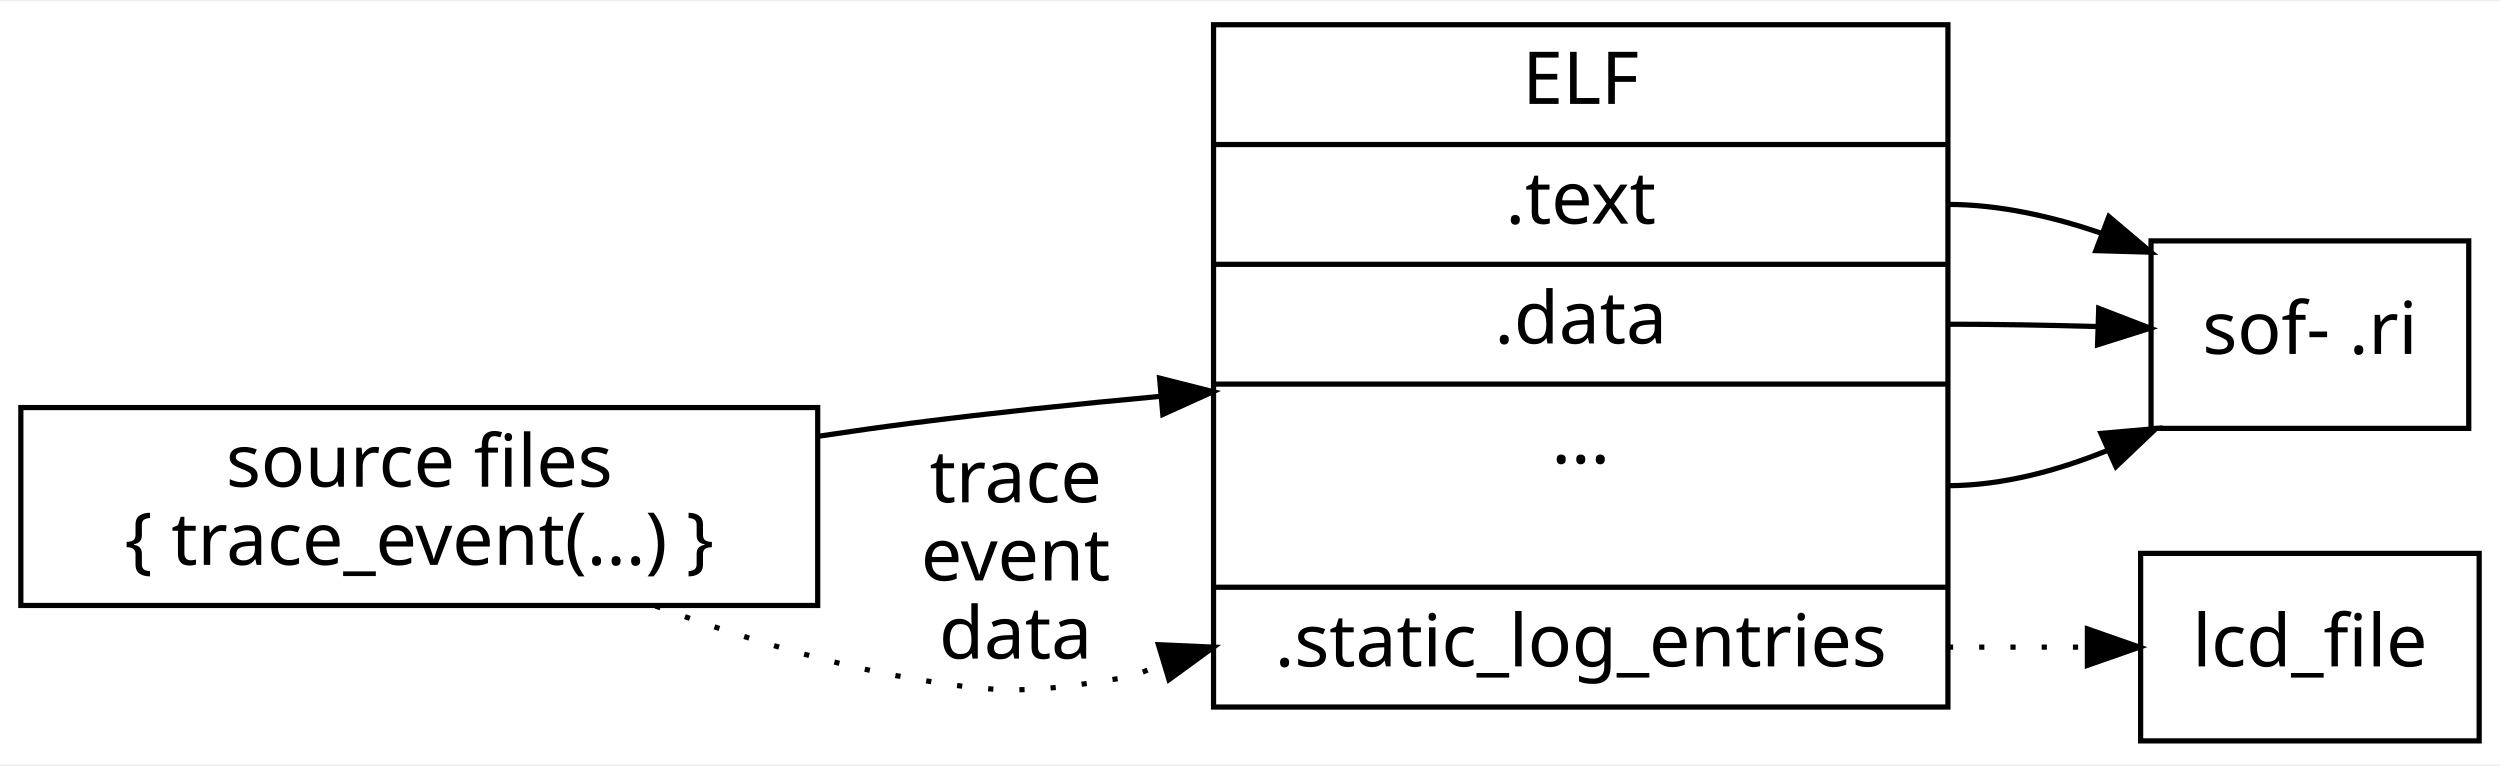
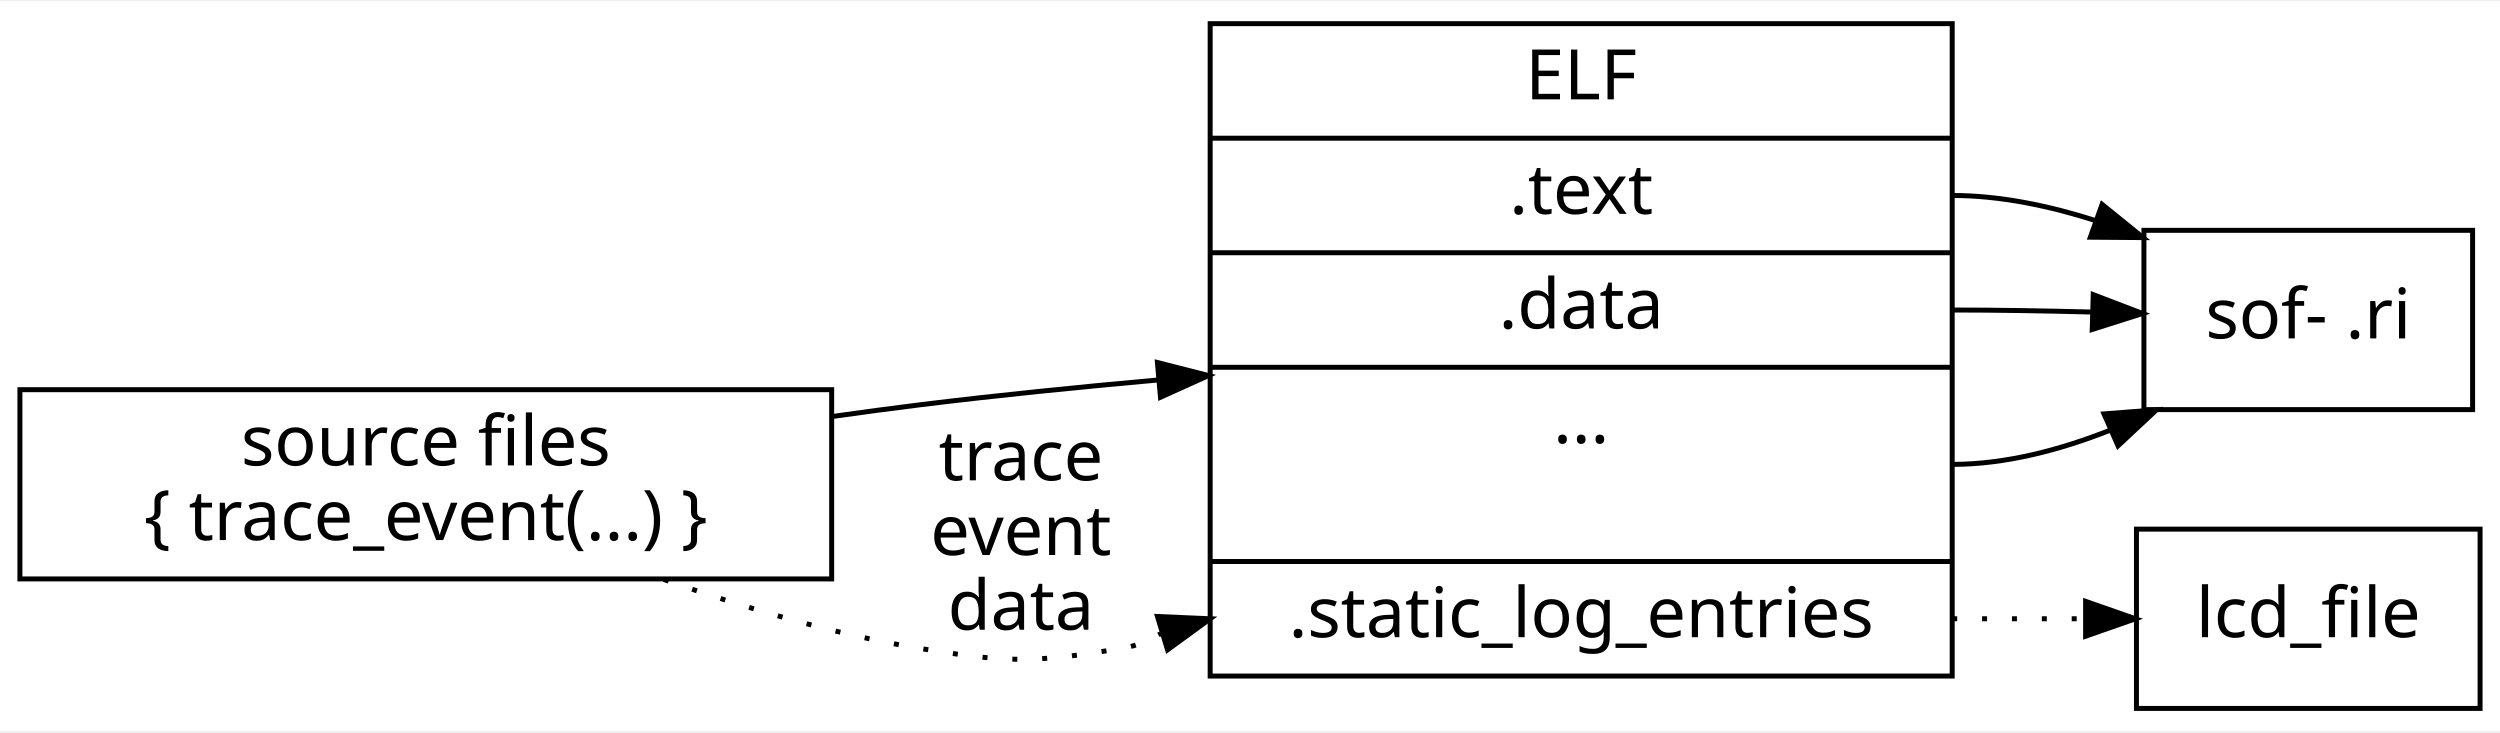
- <svg xmlns="http://www.w3.org/2000/svg" width="480pt" height="147pt" viewBox="0.00 0.00 480.00 146.50">
+ <svg xmlns="http://www.w3.org/2000/svg" width="502pt" height="147pt" viewBox="0.00 0.00 502.00 146.50">
  <g id="graph0" class="graph" transform="scale(1 1) rotate(0) translate(4 142.5)">
-     <polygon fill="white" stroke="transparent" points="-4,4 -4,-142.5 476,-142.5 476,4 -4,4" />
+     <polygon fill="white" stroke="transparent" points="-4,4 -4,-142.5 498,-142.5 498,4 -4,4" />
    <g id="node1" class="node">
-       <polygon fill="none" stroke="black" points="0,-26.5 0,-64.5 153,-64.5 153,-26.5 0,-26.5" />
-       <text text-anchor="middle" x="76.5" y="-49.3" font-family="verdana" font-size="14.00">source files</text>
-       <text text-anchor="middle" x="76.5" y="-34.3" font-family="verdana" font-size="14.00"> { trace_event(...) }</text>
+       <polygon fill="none" stroke="black" points="0,-26.5 0,-64.5 163,-64.5 163,-26.5 0,-26.5" />
+       <text text-anchor="middle" x="81.5" y="-49.3" font-family="verdana" font-size="14.00">source files</text>
+       <text text-anchor="middle" x="81.5" y="-34.3" font-family="verdana" font-size="14.00"> { trace_event(...) }</text>
    </g>
    <g id="node2" class="node">
-       <polygon fill="none" stroke="black" points="229,-7 229,-138 370,-138 370,-7 229,-7" />
-       <text text-anchor="middle" x="299.5" y="-122.8" font-family="verdana" font-size="14.00">ELF</text>
-       <polyline fill="none" stroke="black" points="229,-115 370,-115 " />
-       <text text-anchor="middle" x="299.5" y="-99.8" font-family="verdana" font-size="14.00">.text</text>
-       <polyline fill="none" stroke="black" points="229,-92 370,-92 " />
-       <text text-anchor="middle" x="299.5" y="-76.8" font-family="verdana" font-size="14.00">.data</text>
-       <polyline fill="none" stroke="black" points="229,-69 370,-69 " />
-       <text text-anchor="middle" x="299.5" y="-53.8" font-family="verdana" font-size="14.00">...</text>
-       <polyline fill="none" stroke="black" points="229,-30 370,-30 " />
-       <text text-anchor="middle" x="299.5" y="-14.8" font-family="verdana" font-size="14.00">.static_log_entries</text>
+       <polygon fill="none" stroke="black" points="239,-7 239,-138 388,-138 388,-7 239,-7" />
+       <text text-anchor="middle" x="313.5" y="-122.8" font-family="verdana" font-size="14.00">ELF</text>
+       <polyline fill="none" stroke="black" points="239,-115 388,-115 " />
+       <text text-anchor="middle" x="313.5" y="-99.8" font-family="verdana" font-size="14.00">.text</text>
+       <polyline fill="none" stroke="black" points="239,-92 388,-92 " />
+       <text text-anchor="middle" x="313.5" y="-76.8" font-family="verdana" font-size="14.00">.data</text>
+       <polyline fill="none" stroke="black" points="239,-69 388,-69 " />
+       <text text-anchor="middle" x="313.5" y="-53.8" font-family="verdana" font-size="14.00">...</text>
+       <polyline fill="none" stroke="black" points="239,-30 388,-30 " />
+       <text text-anchor="middle" x="313.5" y="-14.8" font-family="verdana" font-size="14.00">.static_log_entries</text>
    </g>
    <g id="edge1" class="edge">
-       <path fill="none" stroke="black" d="M153.2,-59C159.21,-59.91 165.2,-60.76 171,-61.5 186.37,-63.47 202.82,-65.19 218.63,-66.64" />
-       <polygon fill="black" stroke="black" points="218.64,-70.15 228.91,-67.55 219.26,-63.18 218.64,-70.15" />
+       <path fill="none" stroke="black" d="M163.06,-59.11C169.12,-59.97 175.15,-60.78 181,-61.5 196.3,-63.38 212.63,-65.03 228.41,-66.44" />
+       <polygon fill="black" stroke="black" points="228.41,-69.96 238.67,-67.34 229.02,-62.98 228.41,-69.96" />
    </g>
    <g id="edge2" class="edge">
-       <path fill="none" stroke="black" stroke-dasharray="1,5" d="M121.86,-26.39C137.13,-20.74 154.54,-15.32 171,-12.5 188.52,-9.5 193.45,-9.65 211,-12.5 214.64,-13.09 216.93,-14.31 219.05,-15.5" />
-       <polygon fill="black" stroke="black" points="218.42,-18.96 229,-18.5 220.44,-12.26 218.42,-18.96" />
-       <text text-anchor="middle" x="191" y="-46.3" font-family="verdana" font-size="14.00">trace</text>
-       <text text-anchor="middle" x="191" y="-31.3" font-family="verdana" font-size="14.00">event</text>
-       <text text-anchor="middle" x="191" y="-16.3" font-family="verdana" font-size="14.00">data</text>
+       <path fill="none" stroke="black" stroke-dasharray="1,5" d="M129.31,-26.38C145.41,-20.73 163.73,-15.32 181,-12.5 198.55,-9.64 203.45,-9.65 221,-12.5 224.64,-13.09 226.93,-14.31 229.05,-15.5" />
+       <polygon fill="black" stroke="black" points="228.42,-18.96 239,-18.5 230.44,-12.26 228.42,-18.96" />
+       <text text-anchor="middle" x="201" y="-46.3" font-family="verdana" font-size="14.00">trace</text>
+       <text text-anchor="middle" x="201" y="-31.3" font-family="verdana" font-size="14.00">event</text>
+       <text text-anchor="middle" x="201" y="-16.3" font-family="verdana" font-size="14.00">data</text>
    </g>
    <g id="node3" class="node">
-       <polygon fill="none" stroke="black" points="409,-60.5 409,-96.5 470,-96.5 470,-60.5 409,-60.5" />
-       <text text-anchor="middle" x="439.5" y="-74.8" font-family="verdana" font-size="14.00">sof- .ri</text>
+       <polygon fill="none" stroke="black" points="426.5,-60.5 426.5,-96.5 492.5,-96.5 492.5,-60.5 426.5,-60.5" />
+       <text text-anchor="middle" x="459.5" y="-74.8" font-family="verdana" font-size="14.00">sof- .ri</text>
    </g>
    <g id="edge3" class="edge">
-       <path fill="none" stroke="black" d="M370,-103.5C379.87,-103.5 390.07,-101.18 399.5,-97.96" />
-       <polygon fill="black" stroke="black" points="400.9,-101.17 408.99,-94.33 398.4,-94.63 400.9,-101.17" />
+       <path fill="none" stroke="black" d="M388,-103.5C397.64,-103.5 407.61,-101.4 416.92,-98.41" />
+       <polygon fill="black" stroke="black" points="418.1,-101.71 426.34,-95.04 415.74,-95.12 418.1,-101.71" />
    </g>
    <g id="edge4" class="edge">
-       <path fill="none" stroke="black" d="M370,-80.5C379.25,-80.5 389.2,-80.32 398.57,-80.06" />
-       <polygon fill="black" stroke="black" points="398.95,-83.55 408.83,-79.74 398.73,-76.55 398.95,-83.55" />
+       <path fill="none" stroke="black" d="M388,-80.5C397.07,-80.5 406.8,-80.33 416.05,-80.09" />
+       <polygon fill="black" stroke="black" points="416.32,-83.59 426.22,-79.8 416.12,-76.59 416.32,-83.59" />
    </g>
    <g id="edge5" class="edge">
-       <path fill="none" stroke="black" d="M370,-49.5C380.36,-49.5 390.96,-52.35 400.63,-56.26" />
-       <polygon fill="black" stroke="black" points="399.39,-59.54 409.94,-60.46 402.26,-53.16 399.39,-59.54" />
+       <path fill="none" stroke="black" d="M388,-49.5C398.73,-49.5 409.74,-52.41 419.77,-56.39" />
+       <polygon fill="black" stroke="black" points="418.48,-59.64 429.04,-60.46 421.3,-53.23 418.48,-59.64" />
    </g>
    <g id="node4" class="node">
-       <polygon fill="none" stroke="black" points="407,-0.5 407,-36.5 472,-36.5 472,-0.5 407,-0.5" />
-       <text text-anchor="middle" x="439.5" y="-14.8" font-family="verdana" font-size="14.00">lcd_file</text>
+       <polygon fill="none" stroke="black" points="425,-0.5 425,-36.5 494,-36.5 494,-0.5 425,-0.5" />
+       <text text-anchor="middle" x="459.5" y="-14.8" font-family="verdana" font-size="14.00">lcd_file</text>
    </g>
    <g id="edge6" class="edge">
-       <path fill="none" stroke="black" stroke-dasharray="1,5" d="M370,-18.5C378.63,-18.5 387.88,-18.5 396.69,-18.5" />
-       <polygon fill="black" stroke="black" points="396.78,-22 406.78,-18.5 396.78,-15 396.78,-22" />
+       <path fill="none" stroke="black" stroke-dasharray="1,5" d="M388,-18.5C396.62,-18.5 405.84,-18.5 414.66,-18.5" />
+       <polygon fill="black" stroke="black" points="414.79,-22 424.79,-18.5 414.79,-15 414.79,-22" />
    </g>
  </g>
</svg>
